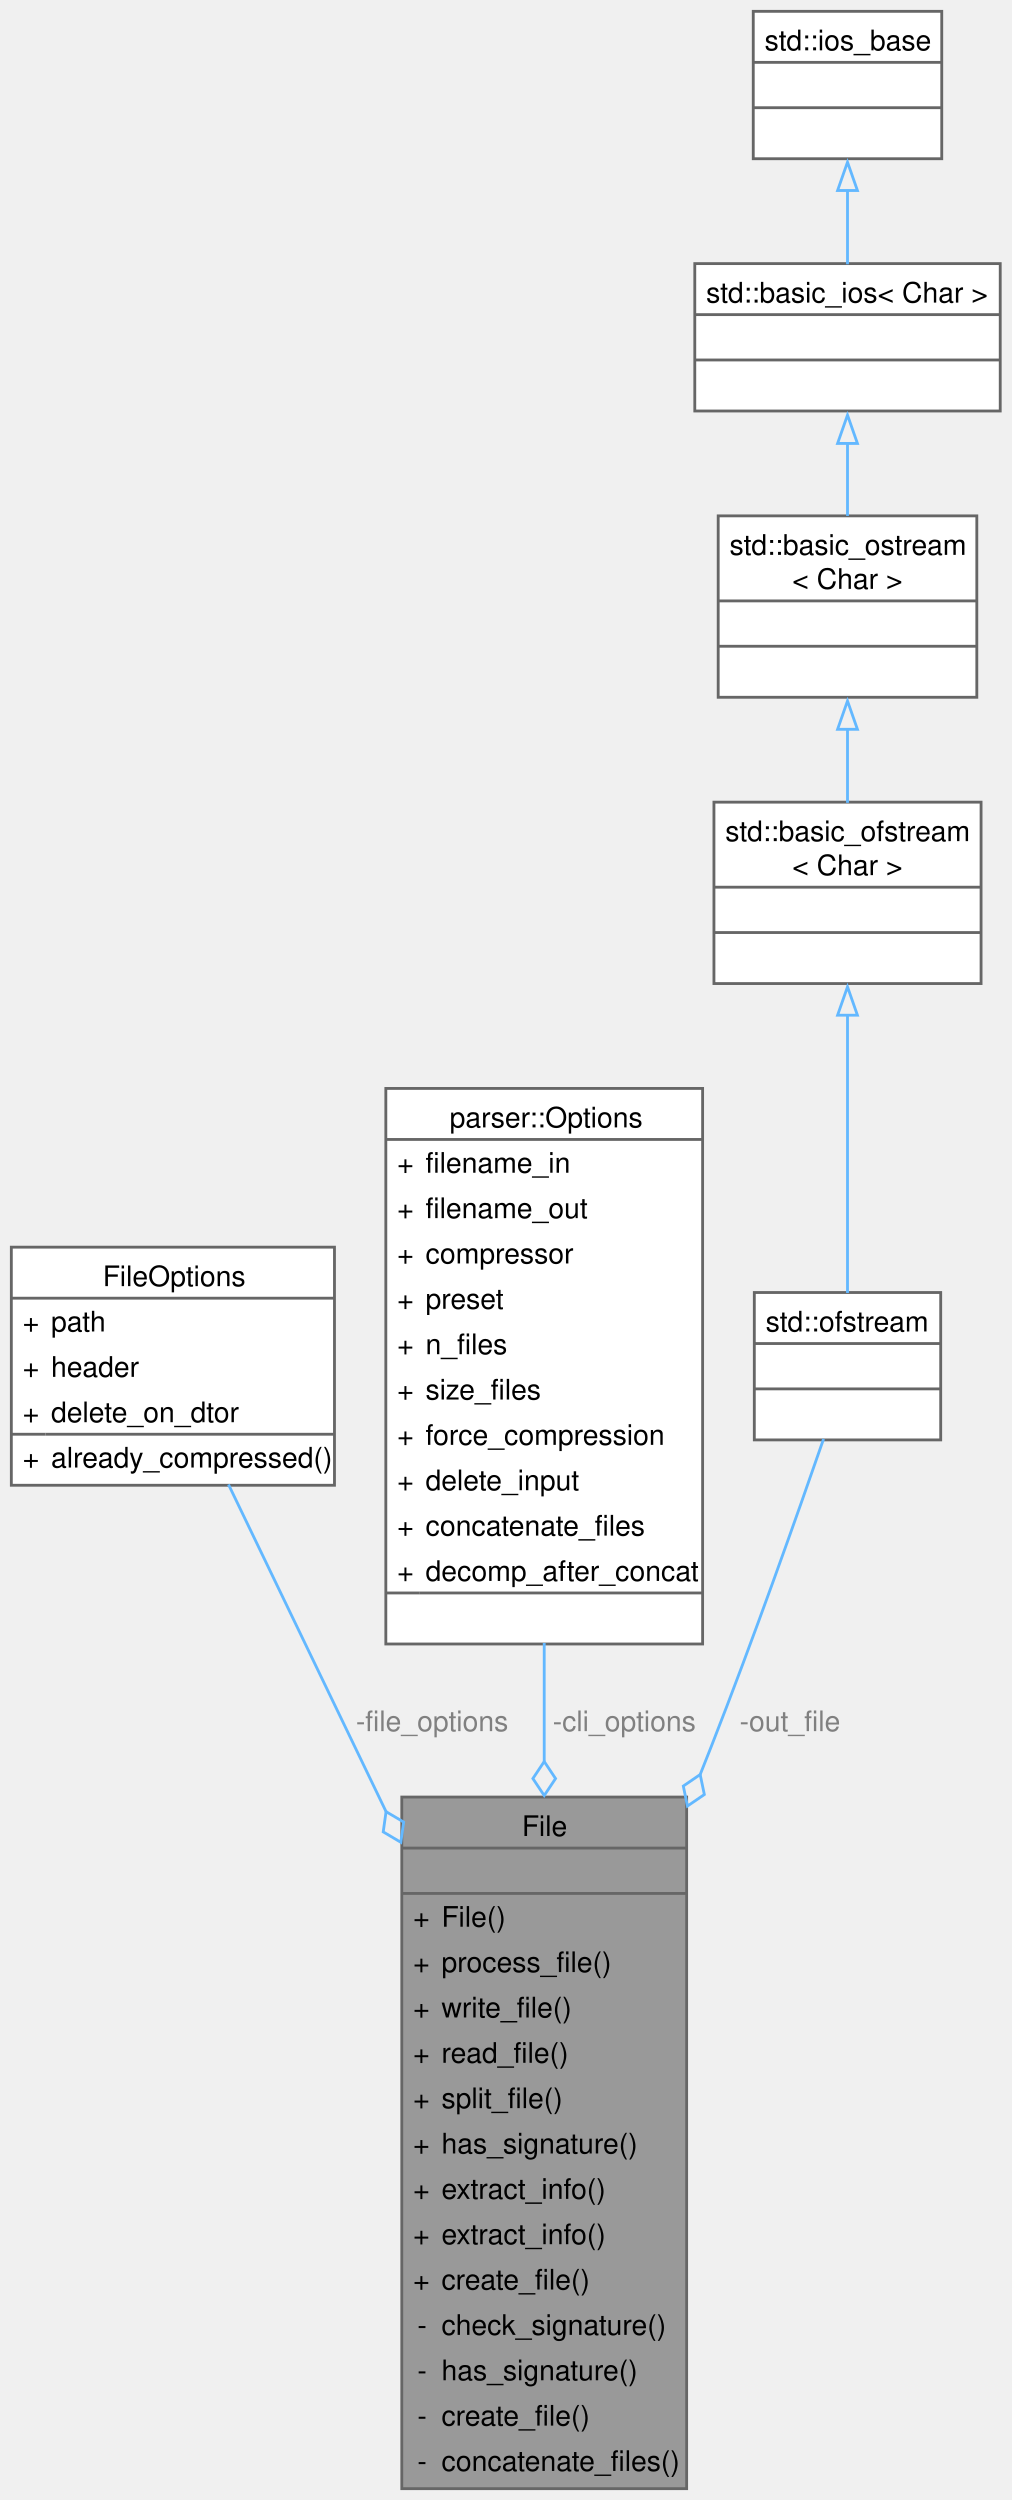
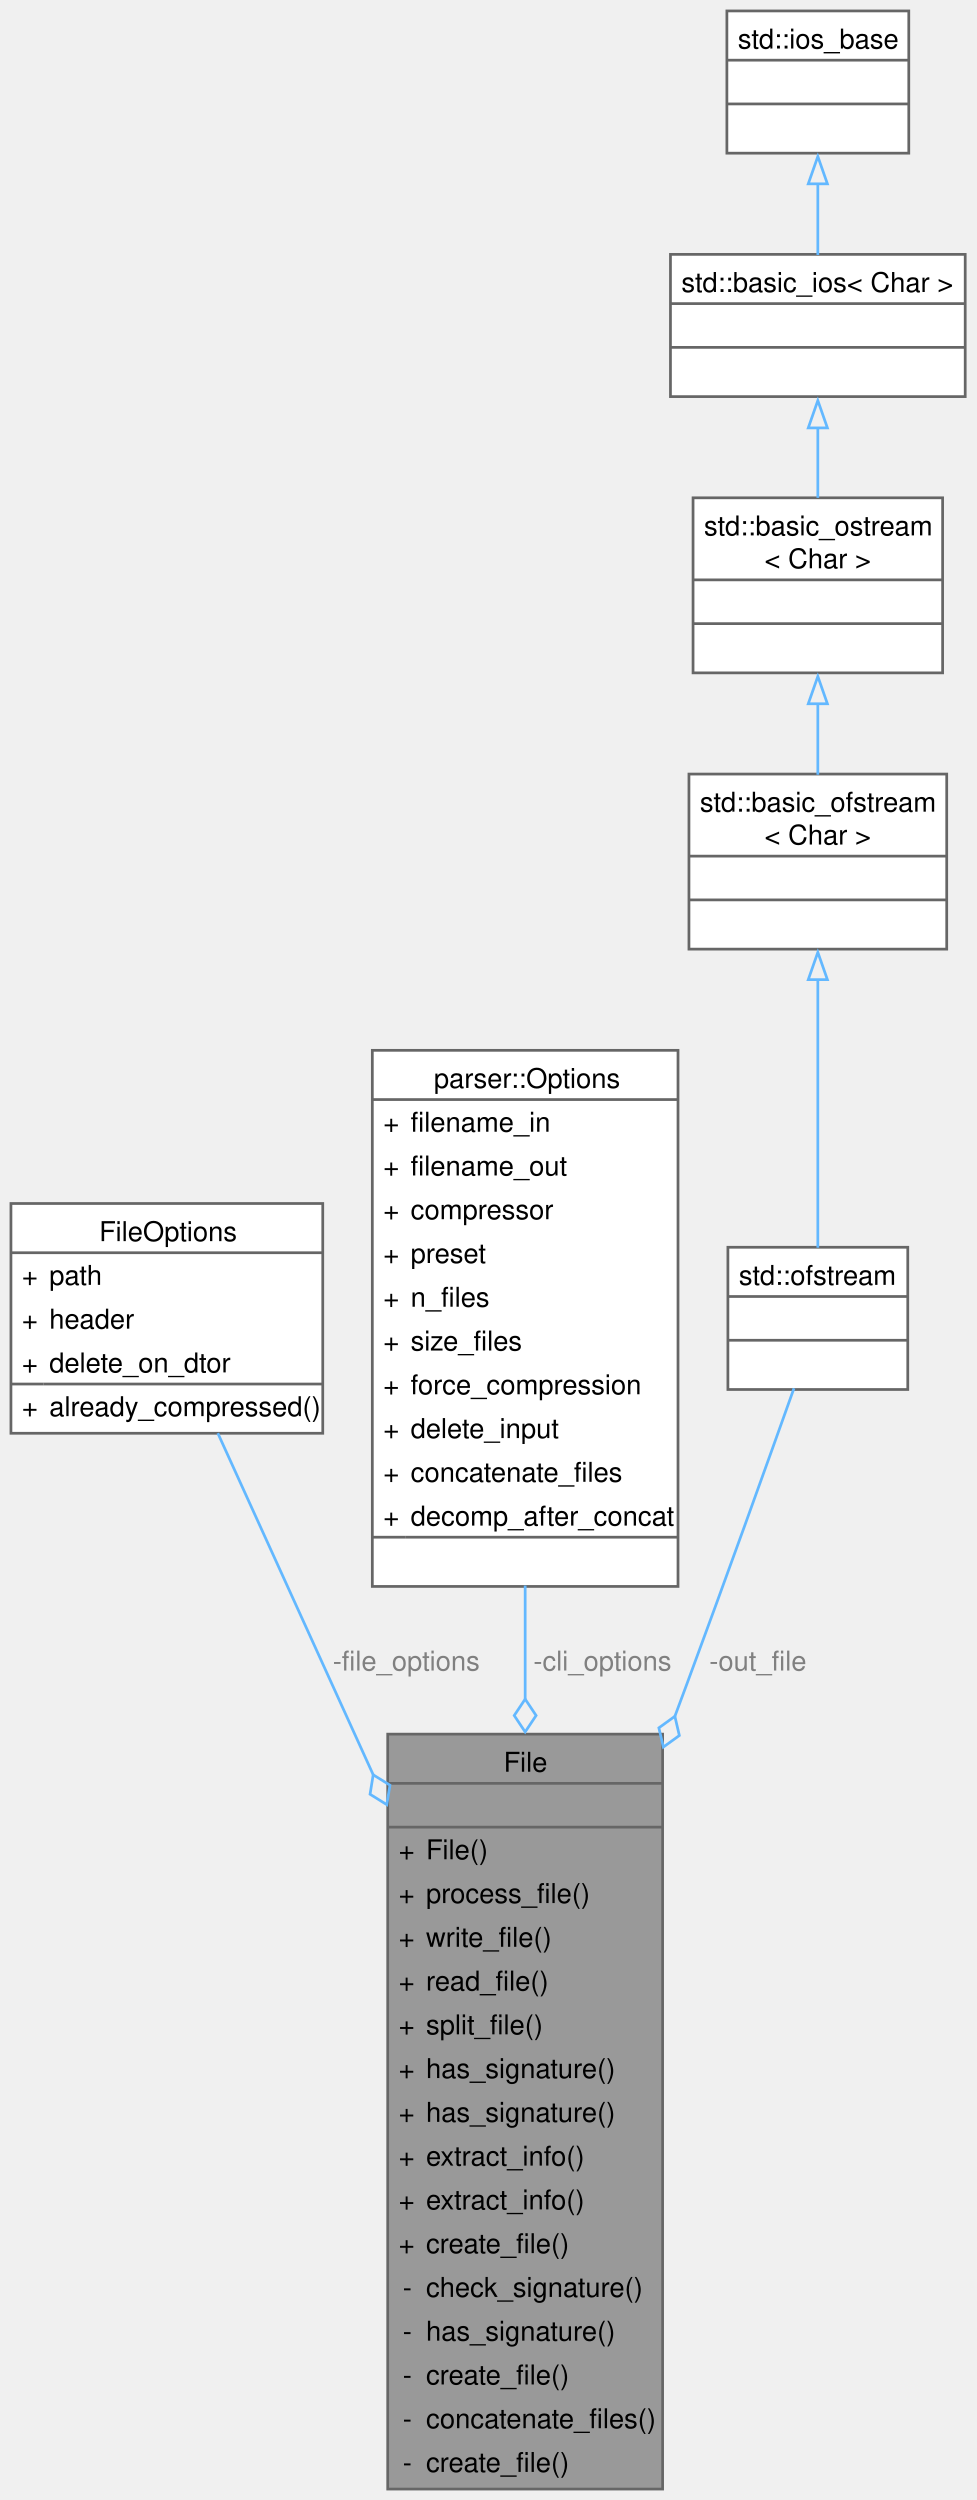
- <svg xmlns="http://www.w3.org/2000/svg" xmlns:xlink="http://www.w3.org/1999/xlink" width="357pt" height="882pt" viewBox="0.00 0.00 357.00 882.00">
-   <g id="graph0" class="graph" transform="scale(1 1) rotate(0) translate(4 878)">
+ <svg xmlns="http://www.w3.org/2000/svg" xmlns:xlink="http://www.w3.org/1999/xlink" width="357pt" height="914pt" viewBox="0.00 0.00 357.00 914.00">
+   <g id="graph0" class="graph" transform="scale(1 1) rotate(0) translate(4 910)">
    <g id="Node000001" class="node">
      <g id="a_Node000001">
        <a xlink:title="Interpret a file as to retrieve custom information.">
-           <polygon fill="#999999" stroke="none" points="238.25,-244 137.75,-244 137.75,0 238.25,0 238.25,-244" />
-           <text xml:space="preserve" text-anchor="start" x="180.12" y="-230.25" font-family="Helvetica,sans-Serif" font-size="10.00">File</text>
-           <text xml:space="preserve" text-anchor="start" x="186.5" y="-214.25" font-family="Helvetica,sans-Serif" font-size="10.00"> </text>
+           <polygon fill="#999999" stroke="none" points="238.25,-276 137.75,-276 137.75,0 238.25,0 238.25,-276" />
+           <text xml:space="preserve" text-anchor="start" x="180.12" y="-262.25" font-family="Helvetica,sans-Serif" font-size="10.00">File</text>
+           <text xml:space="preserve" text-anchor="start" x="186.5" y="-246.25" font-family="Helvetica,sans-Serif" font-size="10.00"> </text>
+           <text xml:space="preserve" text-anchor="start" x="141.75" y="-230.25" font-family="Helvetica,sans-Serif" font-size="10.00">+</text>
+           <text xml:space="preserve" text-anchor="start" x="151.75" y="-230.25" font-family="Helvetica,sans-Serif" font-size="10.00">File()</text>
+           <text xml:space="preserve" text-anchor="start" x="141.75" y="-214.25" font-family="Helvetica,sans-Serif" font-size="10.00">+</text>
+           <text xml:space="preserve" text-anchor="start" x="151.75" y="-214.25" font-family="Helvetica,sans-Serif" font-size="10.00">process_file()</text>
          <text xml:space="preserve" text-anchor="start" x="141.75" y="-198.25" font-family="Helvetica,sans-Serif" font-size="10.00">+</text>
-           <text xml:space="preserve" text-anchor="start" x="151.75" y="-198.25" font-family="Helvetica,sans-Serif" font-size="10.00">File()</text>
+           <text xml:space="preserve" text-anchor="start" x="151.75" y="-198.25" font-family="Helvetica,sans-Serif" font-size="10.00">write_file()</text>
          <text xml:space="preserve" text-anchor="start" x="141.75" y="-182.25" font-family="Helvetica,sans-Serif" font-size="10.00">+</text>
-           <text xml:space="preserve" text-anchor="start" x="151.75" y="-182.25" font-family="Helvetica,sans-Serif" font-size="10.00">process_file()</text>
+           <text xml:space="preserve" text-anchor="start" x="151.75" y="-182.25" font-family="Helvetica,sans-Serif" font-size="10.00">read_file()</text>
          <text xml:space="preserve" text-anchor="start" x="141.75" y="-166.25" font-family="Helvetica,sans-Serif" font-size="10.00">+</text>
-           <text xml:space="preserve" text-anchor="start" x="151.75" y="-166.25" font-family="Helvetica,sans-Serif" font-size="10.00">write_file()</text>
+           <text xml:space="preserve" text-anchor="start" x="151.75" y="-166.25" font-family="Helvetica,sans-Serif" font-size="10.00">split_file()</text>
          <text xml:space="preserve" text-anchor="start" x="141.75" y="-150.25" font-family="Helvetica,sans-Serif" font-size="10.00">+</text>
-           <text xml:space="preserve" text-anchor="start" x="151.75" y="-150.25" font-family="Helvetica,sans-Serif" font-size="10.00">read_file()</text>
+           <text xml:space="preserve" text-anchor="start" x="151.75" y="-150.25" font-family="Helvetica,sans-Serif" font-size="10.00">has_signature()</text>
          <text xml:space="preserve" text-anchor="start" x="141.75" y="-134.25" font-family="Helvetica,sans-Serif" font-size="10.00">+</text>
-           <text xml:space="preserve" text-anchor="start" x="151.75" y="-134.25" font-family="Helvetica,sans-Serif" font-size="10.00">split_file()</text>
+           <text xml:space="preserve" text-anchor="start" x="151.75" y="-134.25" font-family="Helvetica,sans-Serif" font-size="10.00">has_signature()</text>
          <text xml:space="preserve" text-anchor="start" x="141.75" y="-118.25" font-family="Helvetica,sans-Serif" font-size="10.00">+</text>
-           <text xml:space="preserve" text-anchor="start" x="151.75" y="-118.25" font-family="Helvetica,sans-Serif" font-size="10.00">has_signature()</text>
+           <text xml:space="preserve" text-anchor="start" x="151.75" y="-118.25" font-family="Helvetica,sans-Serif" font-size="10.00">extract_info()</text>
          <text xml:space="preserve" text-anchor="start" x="141.75" y="-102.25" font-family="Helvetica,sans-Serif" font-size="10.00">+</text>
          <text xml:space="preserve" text-anchor="start" x="151.75" y="-102.25" font-family="Helvetica,sans-Serif" font-size="10.00">extract_info()</text>
          <text xml:space="preserve" text-anchor="start" x="141.75" y="-86.25" font-family="Helvetica,sans-Serif" font-size="10.00">+</text>
-           <text xml:space="preserve" text-anchor="start" x="151.75" y="-86.25" font-family="Helvetica,sans-Serif" font-size="10.00">extract_info()</text>
-           <text xml:space="preserve" text-anchor="start" x="141.75" y="-70.25" font-family="Helvetica,sans-Serif" font-size="10.00">+</text>
-           <text xml:space="preserve" text-anchor="start" x="151.75" y="-70.25" font-family="Helvetica,sans-Serif" font-size="10.00">create_file()</text>
+           <text xml:space="preserve" text-anchor="start" x="151.75" y="-86.25" font-family="Helvetica,sans-Serif" font-size="10.00">create_file()</text>
+           <text xml:space="preserve" text-anchor="start" x="143.25" y="-70.25" font-family="Helvetica,sans-Serif" font-size="10.00">-</text>
+           <text xml:space="preserve" text-anchor="start" x="151.75" y="-70.25" font-family="Helvetica,sans-Serif" font-size="10.00">check_signature()</text>
          <text xml:space="preserve" text-anchor="start" x="143.25" y="-54.25" font-family="Helvetica,sans-Serif" font-size="10.00">-</text>
-           <text xml:space="preserve" text-anchor="start" x="151.75" y="-54.25" font-family="Helvetica,sans-Serif" font-size="10.00">check_signature()</text>
+           <text xml:space="preserve" text-anchor="start" x="151.75" y="-54.25" font-family="Helvetica,sans-Serif" font-size="10.00">has_signature()</text>
          <text xml:space="preserve" text-anchor="start" x="143.25" y="-38.25" font-family="Helvetica,sans-Serif" font-size="10.00">-</text>
-           <text xml:space="preserve" text-anchor="start" x="151.75" y="-38.25" font-family="Helvetica,sans-Serif" font-size="10.00">has_signature()</text>
+           <text xml:space="preserve" text-anchor="start" x="151.75" y="-38.25" font-family="Helvetica,sans-Serif" font-size="10.00">create_file()</text>
          <text xml:space="preserve" text-anchor="start" x="143.25" y="-22.25" font-family="Helvetica,sans-Serif" font-size="10.00">-</text>
-           <text xml:space="preserve" text-anchor="start" x="151.75" y="-22.25" font-family="Helvetica,sans-Serif" font-size="10.00">create_file()</text>
+           <text xml:space="preserve" text-anchor="start" x="151.75" y="-22.25" font-family="Helvetica,sans-Serif" font-size="10.00">concatenate_files()</text>
          <text xml:space="preserve" text-anchor="start" x="143.25" y="-6.25" font-family="Helvetica,sans-Serif" font-size="10.00">-</text>
-           <text xml:space="preserve" text-anchor="start" x="151.75" y="-6.25" font-family="Helvetica,sans-Serif" font-size="10.00">concatenate_files()</text>
-           <polygon fill="#666666" stroke="#666666" points="137.75,-226 137.75,-226 238.25,-226 238.25,-226 137.75,-226" />
-           <polygon fill="#666666" stroke="#666666" points="137.75,-210 137.75,-210 238.25,-210 238.25,-210 137.75,-210" />
-           <polygon fill="none" stroke="#666666" points="137.75,0 137.75,-244 238.25,-244 238.25,0 137.75,0" />
+           <text xml:space="preserve" text-anchor="start" x="151.75" y="-6.25" font-family="Helvetica,sans-Serif" font-size="10.00">create_file()</text>
+           <polygon fill="#666666" stroke="#666666" points="137.75,-258 137.75,-258 238.25,-258 238.25,-258 137.75,-258" />
+           <polygon fill="#666666" stroke="#666666" points="137.75,-242 137.75,-242 238.25,-242 238.25,-242 137.75,-242" />
+           <polygon fill="none" stroke="#666666" points="137.75,0 137.75,-276 238.25,-276 238.25,0 137.75,0" />
        </a>
      </g>
    </g>
    <g id="Node000002" class="node">
      <g id="a_Node000002">
        <a xlink:href="struct_file_options.html" target="_top" xlink:title=" ">
-           <polygon fill="white" stroke="none" points="114,-438 0,-438 0,-354 114,-354 114,-438" />
-           <text xml:space="preserve" text-anchor="start" x="32.25" y="-424.25" font-family="Helvetica,sans-Serif" font-size="10.00">FileOptions</text>
+           <polygon fill="white" stroke="none" points="114,-470 0,-470 0,-386 114,-386 114,-470" />
+           <text xml:space="preserve" text-anchor="start" x="32.25" y="-456.25" font-family="Helvetica,sans-Serif" font-size="10.00">FileOptions</text>
+           <text xml:space="preserve" text-anchor="start" x="4" y="-440.25" font-family="Helvetica,sans-Serif" font-size="10.00">+</text>
+           <text xml:space="preserve" text-anchor="start" x="14" y="-440.25" font-family="Helvetica,sans-Serif" font-size="10.00">path</text>
+           <text xml:space="preserve" text-anchor="start" x="4" y="-424.25" font-family="Helvetica,sans-Serif" font-size="10.00">+</text>
+           <text xml:space="preserve" text-anchor="start" x="14" y="-424.25" font-family="Helvetica,sans-Serif" font-size="10.00">header</text>
          <text xml:space="preserve" text-anchor="start" x="4" y="-408.25" font-family="Helvetica,sans-Serif" font-size="10.00">+</text>
-           <text xml:space="preserve" text-anchor="start" x="14" y="-408.25" font-family="Helvetica,sans-Serif" font-size="10.00">path</text>
+           <text xml:space="preserve" text-anchor="start" x="14" y="-408.25" font-family="Helvetica,sans-Serif" font-size="10.00">delete_on_dtor</text>
          <text xml:space="preserve" text-anchor="start" x="4" y="-392.25" font-family="Helvetica,sans-Serif" font-size="10.00">+</text>
-           <text xml:space="preserve" text-anchor="start" x="14" y="-392.25" font-family="Helvetica,sans-Serif" font-size="10.00">header</text>
-           <text xml:space="preserve" text-anchor="start" x="4" y="-376.25" font-family="Helvetica,sans-Serif" font-size="10.00">+</text>
-           <text xml:space="preserve" text-anchor="start" x="14" y="-376.25" font-family="Helvetica,sans-Serif" font-size="10.00">delete_on_dtor</text>
-           <text xml:space="preserve" text-anchor="start" x="4" y="-360.25" font-family="Helvetica,sans-Serif" font-size="10.00">+</text>
-           <text xml:space="preserve" text-anchor="start" x="14" y="-360.25" font-family="Helvetica,sans-Serif" font-size="10.00">already_compressed()</text>
-           <polygon fill="#666666" stroke="#666666" points="0,-420 0,-420 114,-420 114,-420 0,-420" />
-           <polygon fill="#666666" stroke="#666666" points="0,-372 0,-372 12,-372 12,-372 0,-372" />
-           <polygon fill="#666666" stroke="#666666" points="12,-372 12,-372 114,-372 114,-372 12,-372" />
-           <polygon fill="none" stroke="#666666" points="0,-354 0,-438 114,-438 114,-354 0,-354" />
+           <text xml:space="preserve" text-anchor="start" x="14" y="-392.25" font-family="Helvetica,sans-Serif" font-size="10.00">already_compressed()</text>
+           <polygon fill="#666666" stroke="#666666" points="0,-452 0,-452 114,-452 114,-452 0,-452" />
+           <polygon fill="#666666" stroke="#666666" points="0,-404 0,-404 12,-404 12,-404 0,-404" />
+           <polygon fill="#666666" stroke="#666666" points="12,-404 12,-404 114,-404 114,-404 12,-404" />
+           <polygon fill="none" stroke="#666666" points="0,-386 0,-470 114,-470 114,-386 0,-386" />
        </a>
      </g>
    </g>
    <g id="edge1_Node000001_Node000002" class="edge">
      <g id="a_edge1_Node000001_Node000002">
        <a xlink:title=" ">
-           <path fill="none" stroke="#63b8ff" d="M76.61,-354.28C91.39,-323.6 112.43,-279.91 132.25,-238.76" />
-           <polygon fill="none" stroke="#63b8ff" points="132.2,-238.85 131.2,-231.71 137.41,-228.04 138.41,-235.18 132.2,-238.85" />
-         </a>
-       </g>
-       <text xml:space="preserve" text-anchor="start" x="121.57" y="-267.25" font-family="Helvetica,sans-Serif" font-size="10.00" fill="grey">-file_options</text>
+           <path fill="none" stroke="#63b8ff" d="M75.63,-386.04C90.51,-353.33 112.17,-305.71 132.51,-261" />
+           <polygon fill="none" stroke="#63b8ff" points="132.44,-261.14 131.29,-254.02 137.41,-250.22 138.57,-257.33 132.44,-261.14" />
+         </a>
+       </g>
+       <text xml:space="preserve" text-anchor="start" x="117.66" y="-299.25" font-family="Helvetica,sans-Serif" font-size="10.00" fill="grey">-file_options</text>
    </g>
    <g id="Node000003" class="node">
      <g id="a_Node000003">
        <a xlink:href="structparser_1_1_options.html" target="_top" xlink:title="All the options available.">
-           <polygon fill="white" stroke="none" points="243.88,-494 132.12,-494 132.12,-298 243.88,-298 243.88,-494" />
-           <text xml:space="preserve" text-anchor="start" x="154.62" y="-480.25" font-family="Helvetica,sans-Serif" font-size="10.00">parser::Options</text>
+           <polygon fill="white" stroke="none" points="243.88,-526 132.12,-526 132.12,-330 243.88,-330 243.88,-526" />
+           <text xml:space="preserve" text-anchor="start" x="154.62" y="-512.25" font-family="Helvetica,sans-Serif" font-size="10.00">parser::Options</text>
+           <text xml:space="preserve" text-anchor="start" x="136.12" y="-496.25" font-family="Helvetica,sans-Serif" font-size="10.00">+</text>
+           <text xml:space="preserve" text-anchor="start" x="146.12" y="-496.25" font-family="Helvetica,sans-Serif" font-size="10.00">filename_in</text>
+           <text xml:space="preserve" text-anchor="start" x="136.12" y="-480.25" font-family="Helvetica,sans-Serif" font-size="10.00">+</text>
+           <text xml:space="preserve" text-anchor="start" x="146.12" y="-480.25" font-family="Helvetica,sans-Serif" font-size="10.00">filename_out</text>
          <text xml:space="preserve" text-anchor="start" x="136.12" y="-464.25" font-family="Helvetica,sans-Serif" font-size="10.00">+</text>
-           <text xml:space="preserve" text-anchor="start" x="146.12" y="-464.25" font-family="Helvetica,sans-Serif" font-size="10.00">filename_in</text>
+           <text xml:space="preserve" text-anchor="start" x="146.12" y="-464.25" font-family="Helvetica,sans-Serif" font-size="10.00">compressor</text>
          <text xml:space="preserve" text-anchor="start" x="136.12" y="-448.25" font-family="Helvetica,sans-Serif" font-size="10.00">+</text>
-           <text xml:space="preserve" text-anchor="start" x="146.12" y="-448.25" font-family="Helvetica,sans-Serif" font-size="10.00">filename_out</text>
+           <text xml:space="preserve" text-anchor="start" x="146.12" y="-448.25" font-family="Helvetica,sans-Serif" font-size="10.00">preset</text>
          <text xml:space="preserve" text-anchor="start" x="136.12" y="-432.25" font-family="Helvetica,sans-Serif" font-size="10.00">+</text>
-           <text xml:space="preserve" text-anchor="start" x="146.12" y="-432.25" font-family="Helvetica,sans-Serif" font-size="10.00">compressor</text>
+           <text xml:space="preserve" text-anchor="start" x="146.12" y="-432.25" font-family="Helvetica,sans-Serif" font-size="10.00">n_files</text>
          <text xml:space="preserve" text-anchor="start" x="136.12" y="-416.25" font-family="Helvetica,sans-Serif" font-size="10.00">+</text>
-           <text xml:space="preserve" text-anchor="start" x="146.12" y="-416.25" font-family="Helvetica,sans-Serif" font-size="10.00">preset</text>
+           <text xml:space="preserve" text-anchor="start" x="146.12" y="-416.25" font-family="Helvetica,sans-Serif" font-size="10.00">size_files</text>
          <text xml:space="preserve" text-anchor="start" x="136.12" y="-400.25" font-family="Helvetica,sans-Serif" font-size="10.00">+</text>
-           <text xml:space="preserve" text-anchor="start" x="146.12" y="-400.25" font-family="Helvetica,sans-Serif" font-size="10.00">n_files</text>
+           <text xml:space="preserve" text-anchor="start" x="146.12" y="-400.25" font-family="Helvetica,sans-Serif" font-size="10.00">force_compression</text>
          <text xml:space="preserve" text-anchor="start" x="136.12" y="-384.25" font-family="Helvetica,sans-Serif" font-size="10.00">+</text>
-           <text xml:space="preserve" text-anchor="start" x="146.12" y="-384.25" font-family="Helvetica,sans-Serif" font-size="10.00">size_files</text>
+           <text xml:space="preserve" text-anchor="start" x="146.12" y="-384.25" font-family="Helvetica,sans-Serif" font-size="10.00">delete_input</text>
          <text xml:space="preserve" text-anchor="start" x="136.12" y="-368.25" font-family="Helvetica,sans-Serif" font-size="10.00">+</text>
-           <text xml:space="preserve" text-anchor="start" x="146.12" y="-368.25" font-family="Helvetica,sans-Serif" font-size="10.00">force_compression</text>
+           <text xml:space="preserve" text-anchor="start" x="146.12" y="-368.25" font-family="Helvetica,sans-Serif" font-size="10.00">concatenate_files</text>
          <text xml:space="preserve" text-anchor="start" x="136.12" y="-352.25" font-family="Helvetica,sans-Serif" font-size="10.00">+</text>
-           <text xml:space="preserve" text-anchor="start" x="146.12" y="-352.25" font-family="Helvetica,sans-Serif" font-size="10.00">delete_input</text>
-           <text xml:space="preserve" text-anchor="start" x="136.12" y="-336.25" font-family="Helvetica,sans-Serif" font-size="10.00">+</text>
-           <text xml:space="preserve" text-anchor="start" x="146.12" y="-336.25" font-family="Helvetica,sans-Serif" font-size="10.00">concatenate_files</text>
-           <text xml:space="preserve" text-anchor="start" x="136.12" y="-320.25" font-family="Helvetica,sans-Serif" font-size="10.00">+</text>
-           <text xml:space="preserve" text-anchor="start" x="146.12" y="-320.25" font-family="Helvetica,sans-Serif" font-size="10.00">decomp_after_concat</text>
-           <text xml:space="preserve" text-anchor="start" x="186.5" y="-304.25" font-family="Helvetica,sans-Serif" font-size="10.00"> </text>
-           <polygon fill="#666666" stroke="#666666" points="132.12,-476 132.12,-476 243.88,-476 243.88,-476 132.12,-476" />
-           <polygon fill="#666666" stroke="#666666" points="132.12,-316 132.12,-316 144.12,-316 144.12,-316 132.12,-316" />
-           <polygon fill="#666666" stroke="#666666" points="144.12,-316 144.12,-316 243.88,-316 243.88,-316 144.12,-316" />
-           <polygon fill="none" stroke="#666666" points="132.12,-298 132.12,-494 243.88,-494 243.88,-298 132.12,-298" />
+           <text xml:space="preserve" text-anchor="start" x="146.12" y="-352.25" font-family="Helvetica,sans-Serif" font-size="10.00">decomp_after_concat</text>
+           <text xml:space="preserve" text-anchor="start" x="186.5" y="-336.25" font-family="Helvetica,sans-Serif" font-size="10.00"> </text>
+           <polygon fill="#666666" stroke="#666666" points="132.12,-508 132.12,-508 243.88,-508 243.88,-508 132.12,-508" />
+           <polygon fill="#666666" stroke="#666666" points="132.12,-348 132.12,-348 144.12,-348 144.12,-348 132.12,-348" />
+           <polygon fill="#666666" stroke="#666666" points="144.12,-348 144.12,-348 243.88,-348 243.88,-348 144.12,-348" />
+           <polygon fill="none" stroke="#666666" points="132.12,-330 132.12,-526 243.88,-526 243.88,-330 132.12,-330" />
        </a>
      </g>
    </g>
    <g id="edge2_Node000001_Node000003" class="edge">
      <g id="a_edge2_Node000001_Node000003">
        <a xlink:title=" ">
-           <path fill="none" stroke="#63b8ff" d="M188,-298.34C188,-284.78 188,-270.64 188,-256.55" />
-           <polygon fill="none" stroke="#63b8ff" points="188,-256.53 184,-250.53 188,-244.53 192,-250.53 188,-256.53" />
-         </a>
-       </g>
-       <text xml:space="preserve" text-anchor="start" x="191" y="-267.25" font-family="Helvetica,sans-Serif" font-size="10.00" fill="grey">-cli_options</text>
+           <path fill="none" stroke="#63b8ff" d="M188,-330.3C188,-316.91 188,-302.91 188,-288.84" />
+           <polygon fill="none" stroke="#63b8ff" points="188,-288.81 184,-282.81 188,-276.81 192,-282.81 188,-288.81" />
+         </a>
+       </g>
+       <text xml:space="preserve" text-anchor="start" x="191" y="-299.25" font-family="Helvetica,sans-Serif" font-size="10.00" fill="grey">-cli_options</text>
    </g>
    <g id="Node000004" class="node">
      <g id="a_Node000004">
        <a xlink:title=" ">
-           <polygon fill="white" stroke="none" points="327.88,-422 262.12,-422 262.12,-370 327.88,-370 327.88,-422" />
-           <text xml:space="preserve" text-anchor="start" x="266.12" y="-408.25" font-family="Helvetica,sans-Serif" font-size="10.00">std::ofstream</text>
-           <text xml:space="preserve" text-anchor="start" x="293.5" y="-392.25" font-family="Helvetica,sans-Serif" font-size="10.00"> </text>
-           <text xml:space="preserve" text-anchor="start" x="293.5" y="-376.25" font-family="Helvetica,sans-Serif" font-size="10.00"> </text>
-           <polygon fill="#666666" stroke="#666666" points="262.12,-404 262.12,-404 327.88,-404 327.88,-404 262.12,-404" />
-           <polygon fill="#666666" stroke="#666666" points="262.12,-388 262.12,-388 327.88,-388 327.88,-388 262.12,-388" />
-           <polygon fill="none" stroke="#666666" points="262.12,-370 262.12,-422 327.88,-422 327.88,-370 262.12,-370" />
+           <polygon fill="white" stroke="none" points="327.88,-454 262.12,-454 262.12,-402 327.88,-402 327.88,-454" />
+           <text xml:space="preserve" text-anchor="start" x="266.12" y="-440.25" font-family="Helvetica,sans-Serif" font-size="10.00">std::ofstream</text>
+           <text xml:space="preserve" text-anchor="start" x="293.5" y="-424.25" font-family="Helvetica,sans-Serif" font-size="10.00"> </text>
+           <text xml:space="preserve" text-anchor="start" x="293.5" y="-408.25" font-family="Helvetica,sans-Serif" font-size="10.00"> </text>
+           <polygon fill="#666666" stroke="#666666" points="262.12,-436 262.12,-436 327.88,-436 327.88,-436 262.12,-436" />
+           <polygon fill="#666666" stroke="#666666" points="262.12,-420 262.12,-420 327.88,-420 327.88,-420 262.12,-420" />
+           <polygon fill="none" stroke="#666666" points="262.12,-402 262.12,-454 327.88,-454 327.88,-402 262.12,-402" />
        </a>
      </g>
    </g>
    <g id="edge3_Node000001_Node000004" class="edge">
      <g id="a_edge3_Node000001_Node000004">
        <a xlink:title=" ">
-           <path fill="none" stroke="#63b8ff" d="M286.56,-370.34C277.27,-343.52 261.7,-299.48 247,-262 245.68,-258.63 244.32,-255.21 242.95,-251.77" />
-           <polygon fill="none" stroke="#63b8ff" points="243.02,-251.95 237.07,-247.88 238.53,-240.82 244.49,-244.89 243.02,-251.95" />
-         </a>
-       </g>
-       <text xml:space="preserve" text-anchor="start" x="256.92" y="-267.25" font-family="Helvetica,sans-Serif" font-size="10.00" fill="grey">-out_file</text>
+           <path fill="none" stroke="#63b8ff" d="M286.28,-402.44C276.76,-375.71 260.99,-331.75 247,-294 245.57,-290.15 244.12,-286.25 242.66,-282.32" />
+           <polygon fill="none" stroke="#63b8ff" points="242.73,-282.52 236.88,-278.3 238.53,-271.28 244.37,-275.5 242.73,-282.52" />
+         </a>
+       </g>
+       <text xml:space="preserve" text-anchor="start" x="255.31" y="-299.25" font-family="Helvetica,sans-Serif" font-size="10.00" fill="grey">-out_file</text>
    </g>
    <g id="Node000005" class="node">
      <g id="a_Node000005">
        <a xlink:title=" ">
-           <polygon fill="white" stroke="none" points="342.12,-595 247.88,-595 247.88,-531 342.12,-531 342.12,-595" />
-           <text xml:space="preserve" text-anchor="start" x="251.88" y="-581.25" font-family="Helvetica,sans-Serif" font-size="10.00">std::basic_ofstream</text>
-           <text xml:space="preserve" text-anchor="start" x="275.5" y="-569.25" font-family="Helvetica,sans-Serif" font-size="10.00">&lt; Char &gt;</text>
-           <text xml:space="preserve" text-anchor="start" x="293.5" y="-553.25" font-family="Helvetica,sans-Serif" font-size="10.00"> </text>
-           <text xml:space="preserve" text-anchor="start" x="293.5" y="-537.25" font-family="Helvetica,sans-Serif" font-size="10.00"> </text>
-           <polygon fill="#666666" stroke="#666666" points="247.88,-565 247.88,-565 342.12,-565 342.12,-565 247.88,-565" />
-           <polygon fill="#666666" stroke="#666666" points="247.88,-549 247.88,-549 342.12,-549 342.12,-549 247.88,-549" />
-           <polygon fill="none" stroke="#666666" points="247.88,-531 247.88,-595 342.12,-595 342.12,-531 247.88,-531" />
+           <polygon fill="white" stroke="none" points="342.12,-627 247.88,-627 247.88,-563 342.12,-563 342.12,-627" />
+           <text xml:space="preserve" text-anchor="start" x="251.88" y="-613.25" font-family="Helvetica,sans-Serif" font-size="10.00">std::basic_ofstream</text>
+           <text xml:space="preserve" text-anchor="start" x="275.5" y="-601.25" font-family="Helvetica,sans-Serif" font-size="10.00">&lt; Char &gt;</text>
+           <text xml:space="preserve" text-anchor="start" x="293.5" y="-585.25" font-family="Helvetica,sans-Serif" font-size="10.00"> </text>
+           <text xml:space="preserve" text-anchor="start" x="293.5" y="-569.25" font-family="Helvetica,sans-Serif" font-size="10.00"> </text>
+           <polygon fill="#666666" stroke="#666666" points="247.88,-597 247.88,-597 342.12,-597 342.12,-597 247.88,-597" />
+           <polygon fill="#666666" stroke="#666666" points="247.88,-581 247.88,-581 342.12,-581 342.12,-581 247.88,-581" />
+           <polygon fill="none" stroke="#666666" points="247.88,-563 247.88,-627 342.12,-627 342.12,-563 247.88,-563" />
        </a>
      </g>
    </g>
    <g id="edge4_Node000004_Node000005" class="edge">
      <g id="a_edge4_Node000004_Node000005">
        <a xlink:title=" ">
-           <path fill="none" stroke="#63b8ff" d="M295,-520.01C295,-488.98 295,-447.79 295,-421.83" />
-           <polygon fill="none" stroke="#63b8ff" points="291.5,-519.84 295,-529.84 298.5,-519.84 291.5,-519.84" />
+           <path fill="none" stroke="#63b8ff" d="M295,-552.01C295,-520.98 295,-479.79 295,-453.83" />
+           <polygon fill="none" stroke="#63b8ff" points="291.5,-551.84 295,-561.84 298.5,-551.84 291.5,-551.84" />
        </a>
      </g>
    </g>
    <g id="Node000006" class="node">
      <g id="a_Node000006">
        <a xlink:title=" ">
-           <polygon fill="white" stroke="none" points="340.62,-696 249.38,-696 249.38,-632 340.62,-632 340.62,-696" />
-           <text xml:space="preserve" text-anchor="start" x="253.38" y="-682.25" font-family="Helvetica,sans-Serif" font-size="10.00">std::basic_ostream</text>
-           <text xml:space="preserve" text-anchor="start" x="275.5" y="-670.25" font-family="Helvetica,sans-Serif" font-size="10.00">&lt; Char &gt;</text>
-           <text xml:space="preserve" text-anchor="start" x="293.5" y="-654.25" font-family="Helvetica,sans-Serif" font-size="10.00"> </text>
-           <text xml:space="preserve" text-anchor="start" x="293.5" y="-638.25" font-family="Helvetica,sans-Serif" font-size="10.00"> </text>
-           <polygon fill="#666666" stroke="#666666" points="249.38,-666 249.38,-666 340.62,-666 340.62,-666 249.38,-666" />
-           <polygon fill="#666666" stroke="#666666" points="249.38,-650 249.38,-650 340.62,-650 340.62,-650 249.38,-650" />
-           <polygon fill="none" stroke="#666666" points="249.38,-632 249.38,-696 340.62,-696 340.62,-632 249.38,-632" />
+           <polygon fill="white" stroke="none" points="340.62,-728 249.38,-728 249.38,-664 340.62,-664 340.62,-728" />
+           <text xml:space="preserve" text-anchor="start" x="253.38" y="-714.25" font-family="Helvetica,sans-Serif" font-size="10.00">std::basic_ostream</text>
+           <text xml:space="preserve" text-anchor="start" x="275.5" y="-702.25" font-family="Helvetica,sans-Serif" font-size="10.00">&lt; Char &gt;</text>
+           <text xml:space="preserve" text-anchor="start" x="293.5" y="-686.25" font-family="Helvetica,sans-Serif" font-size="10.00"> </text>
+           <text xml:space="preserve" text-anchor="start" x="293.5" y="-670.25" font-family="Helvetica,sans-Serif" font-size="10.00"> </text>
+           <polygon fill="#666666" stroke="#666666" points="249.38,-698 249.38,-698 340.62,-698 340.62,-698 249.38,-698" />
+           <polygon fill="#666666" stroke="#666666" points="249.38,-682 249.38,-682 340.62,-682 340.62,-682 249.38,-682" />
+           <polygon fill="none" stroke="#666666" points="249.38,-664 249.38,-728 340.62,-728 340.62,-664 249.38,-664" />
        </a>
      </g>
    </g>
    <g id="edge5_Node000005_Node000006" class="edge">
      <g id="a_edge5_Node000005_Node000006">
        <a xlink:title=" ">
-           <path fill="none" stroke="#63b8ff" d="M295,-620.95C295,-612.16 295,-603.05 295,-594.76" />
-           <polygon fill="none" stroke="#63b8ff" points="291.5,-620.7 295,-630.7 298.5,-620.7 291.5,-620.7" />
+           <path fill="none" stroke="#63b8ff" d="M295,-652.95C295,-644.16 295,-635.05 295,-626.76" />
+           <polygon fill="none" stroke="#63b8ff" points="291.5,-652.7 295,-662.7 298.5,-652.7 291.5,-652.7" />
        </a>
      </g>
    </g>
    <g id="Node000007" class="node">
      <g id="a_Node000007">
        <a xlink:title=" ">
-           <polygon fill="white" stroke="none" points="348.88,-785 241.12,-785 241.12,-733 348.88,-733 348.88,-785" />
-           <text xml:space="preserve" text-anchor="start" x="245.12" y="-771.25" font-family="Helvetica,sans-Serif" font-size="10.00">std::basic_ios&lt; Char &gt;</text>
-           <text xml:space="preserve" text-anchor="start" x="293.5" y="-755.25" font-family="Helvetica,sans-Serif" font-size="10.00"> </text>
-           <text xml:space="preserve" text-anchor="start" x="293.5" y="-739.25" font-family="Helvetica,sans-Serif" font-size="10.00"> </text>
-           <polygon fill="#666666" stroke="#666666" points="241.12,-767 241.12,-767 348.88,-767 348.88,-767 241.12,-767" />
-           <polygon fill="#666666" stroke="#666666" points="241.12,-751 241.12,-751 348.88,-751 348.88,-751 241.12,-751" />
-           <polygon fill="none" stroke="#666666" points="241.12,-733 241.12,-785 348.88,-785 348.88,-733 241.12,-733" />
+           <polygon fill="white" stroke="none" points="348.88,-817 241.12,-817 241.12,-765 348.88,-765 348.88,-817" />
+           <text xml:space="preserve" text-anchor="start" x="245.12" y="-803.25" font-family="Helvetica,sans-Serif" font-size="10.00">std::basic_ios&lt; Char &gt;</text>
+           <text xml:space="preserve" text-anchor="start" x="293.5" y="-787.25" font-family="Helvetica,sans-Serif" font-size="10.00"> </text>
+           <text xml:space="preserve" text-anchor="start" x="293.5" y="-771.25" font-family="Helvetica,sans-Serif" font-size="10.00"> </text>
+           <polygon fill="#666666" stroke="#666666" points="241.12,-799 241.12,-799 348.88,-799 348.88,-799 241.12,-799" />
+           <polygon fill="#666666" stroke="#666666" points="241.12,-783 241.12,-783 348.88,-783 348.88,-783 241.12,-783" />
+           <polygon fill="none" stroke="#666666" points="241.12,-765 241.12,-817 348.88,-817 348.88,-765 241.12,-765" />
        </a>
      </g>
    </g>
    <g id="edge6_Node000006_Node000007" class="edge">
      <g id="a_edge6_Node000006_Node000007">
        <a xlink:title=" ">
-           <path fill="none" stroke="#63b8ff" d="M295,-721.85C295,-713.3 295,-704.27 295,-695.98" />
-           <polygon fill="none" stroke="#63b8ff" points="291.5,-721.56 295,-731.56 298.5,-721.56 291.5,-721.56" />
+           <path fill="none" stroke="#63b8ff" d="M295,-753.85C295,-745.3 295,-736.27 295,-727.98" />
+           <polygon fill="none" stroke="#63b8ff" points="291.5,-753.56 295,-763.56 298.5,-753.56 291.5,-753.56" />
        </a>
      </g>
    </g>
    <g id="Node000008" class="node">
      <g id="a_Node000008">
        <a xlink:title=" ">
-           <polygon fill="white" stroke="none" points="328.25,-874 261.75,-874 261.75,-822 328.25,-822 328.25,-874" />
-           <text xml:space="preserve" text-anchor="start" x="265.75" y="-860.25" font-family="Helvetica,sans-Serif" font-size="10.00">std::ios_base</text>
-           <text xml:space="preserve" text-anchor="start" x="293.5" y="-844.25" font-family="Helvetica,sans-Serif" font-size="10.00"> </text>
-           <text xml:space="preserve" text-anchor="start" x="293.5" y="-828.25" font-family="Helvetica,sans-Serif" font-size="10.00"> </text>
-           <polygon fill="#666666" stroke="#666666" points="261.75,-856 261.75,-856 328.25,-856 328.25,-856 261.75,-856" />
-           <polygon fill="#666666" stroke="#666666" points="261.75,-840 261.75,-840 328.25,-840 328.25,-840 261.75,-840" />
-           <polygon fill="none" stroke="#666666" points="261.75,-822 261.75,-874 328.25,-874 328.25,-822 261.75,-822" />
+           <polygon fill="white" stroke="none" points="328.25,-906 261.75,-906 261.75,-854 328.25,-854 328.25,-906" />
+           <text xml:space="preserve" text-anchor="start" x="265.75" y="-892.25" font-family="Helvetica,sans-Serif" font-size="10.00">std::ios_base</text>
+           <text xml:space="preserve" text-anchor="start" x="293.5" y="-876.25" font-family="Helvetica,sans-Serif" font-size="10.00"> </text>
+           <text xml:space="preserve" text-anchor="start" x="293.5" y="-860.25" font-family="Helvetica,sans-Serif" font-size="10.00"> </text>
+           <polygon fill="#666666" stroke="#666666" points="261.75,-888 261.75,-888 328.25,-888 328.25,-888 261.75,-888" />
+           <polygon fill="#666666" stroke="#666666" points="261.75,-872 261.75,-872 328.25,-872 328.25,-872 261.75,-872" />
+           <polygon fill="none" stroke="#666666" points="261.75,-854 261.75,-906 328.25,-906 328.25,-854 261.75,-854" />
        </a>
      </g>
    </g>
    <g id="edge7_Node000007_Node000008" class="edge">
      <g id="a_edge7_Node000007_Node000008">
        <a xlink:title=" ">
-           <path fill="none" stroke="#63b8ff" d="M295,-811.05C295,-802.21 295,-792.94 295,-784.76" />
-           <polygon fill="none" stroke="#63b8ff" points="291.5,-810.79 295,-820.79 298.5,-810.79 291.5,-810.79" />
+           <path fill="none" stroke="#63b8ff" d="M295,-843.05C295,-834.21 295,-824.94 295,-816.76" />
+           <polygon fill="none" stroke="#63b8ff" points="291.5,-842.79 295,-852.79 298.5,-842.79 291.5,-842.79" />
        </a>
      </g>
    </g>
  </g>
</svg>
